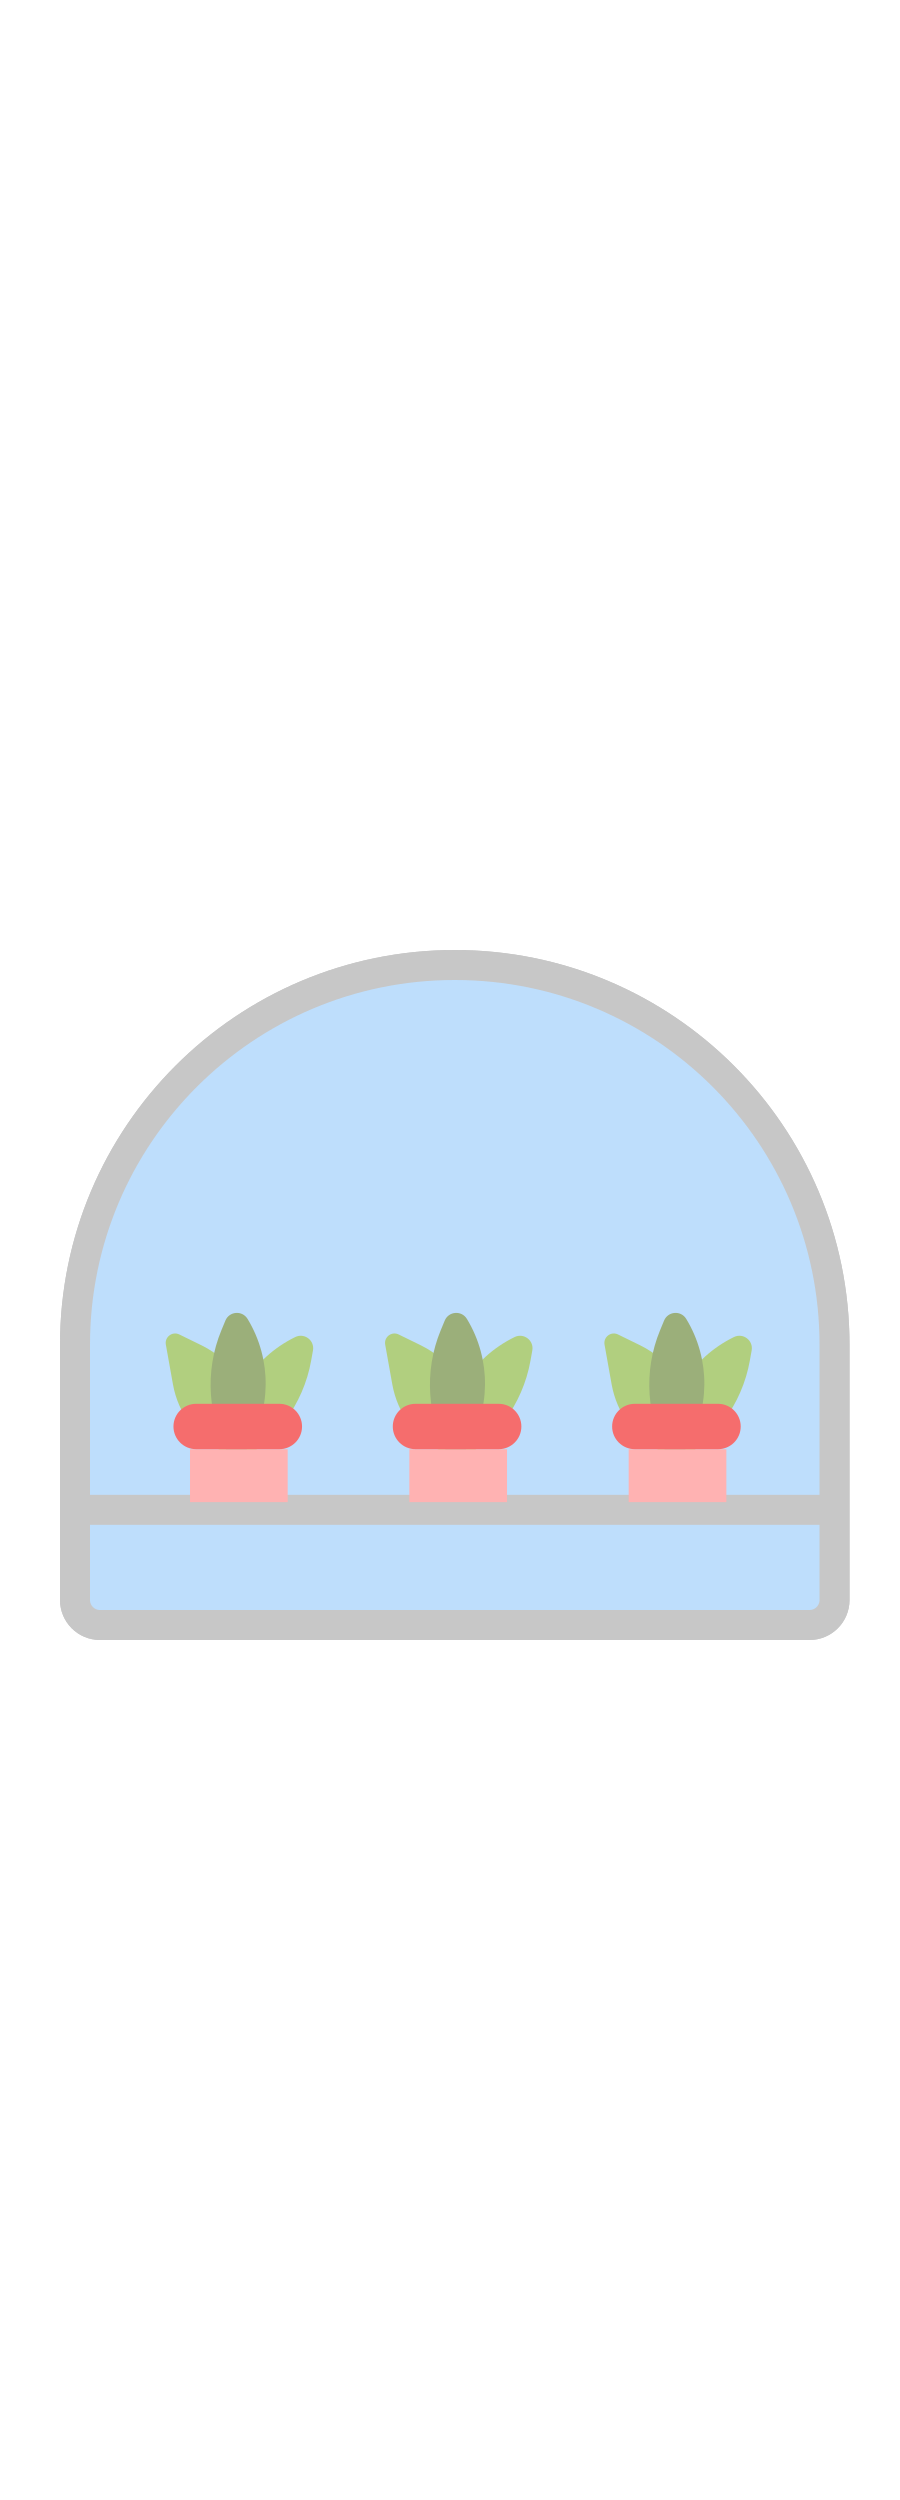
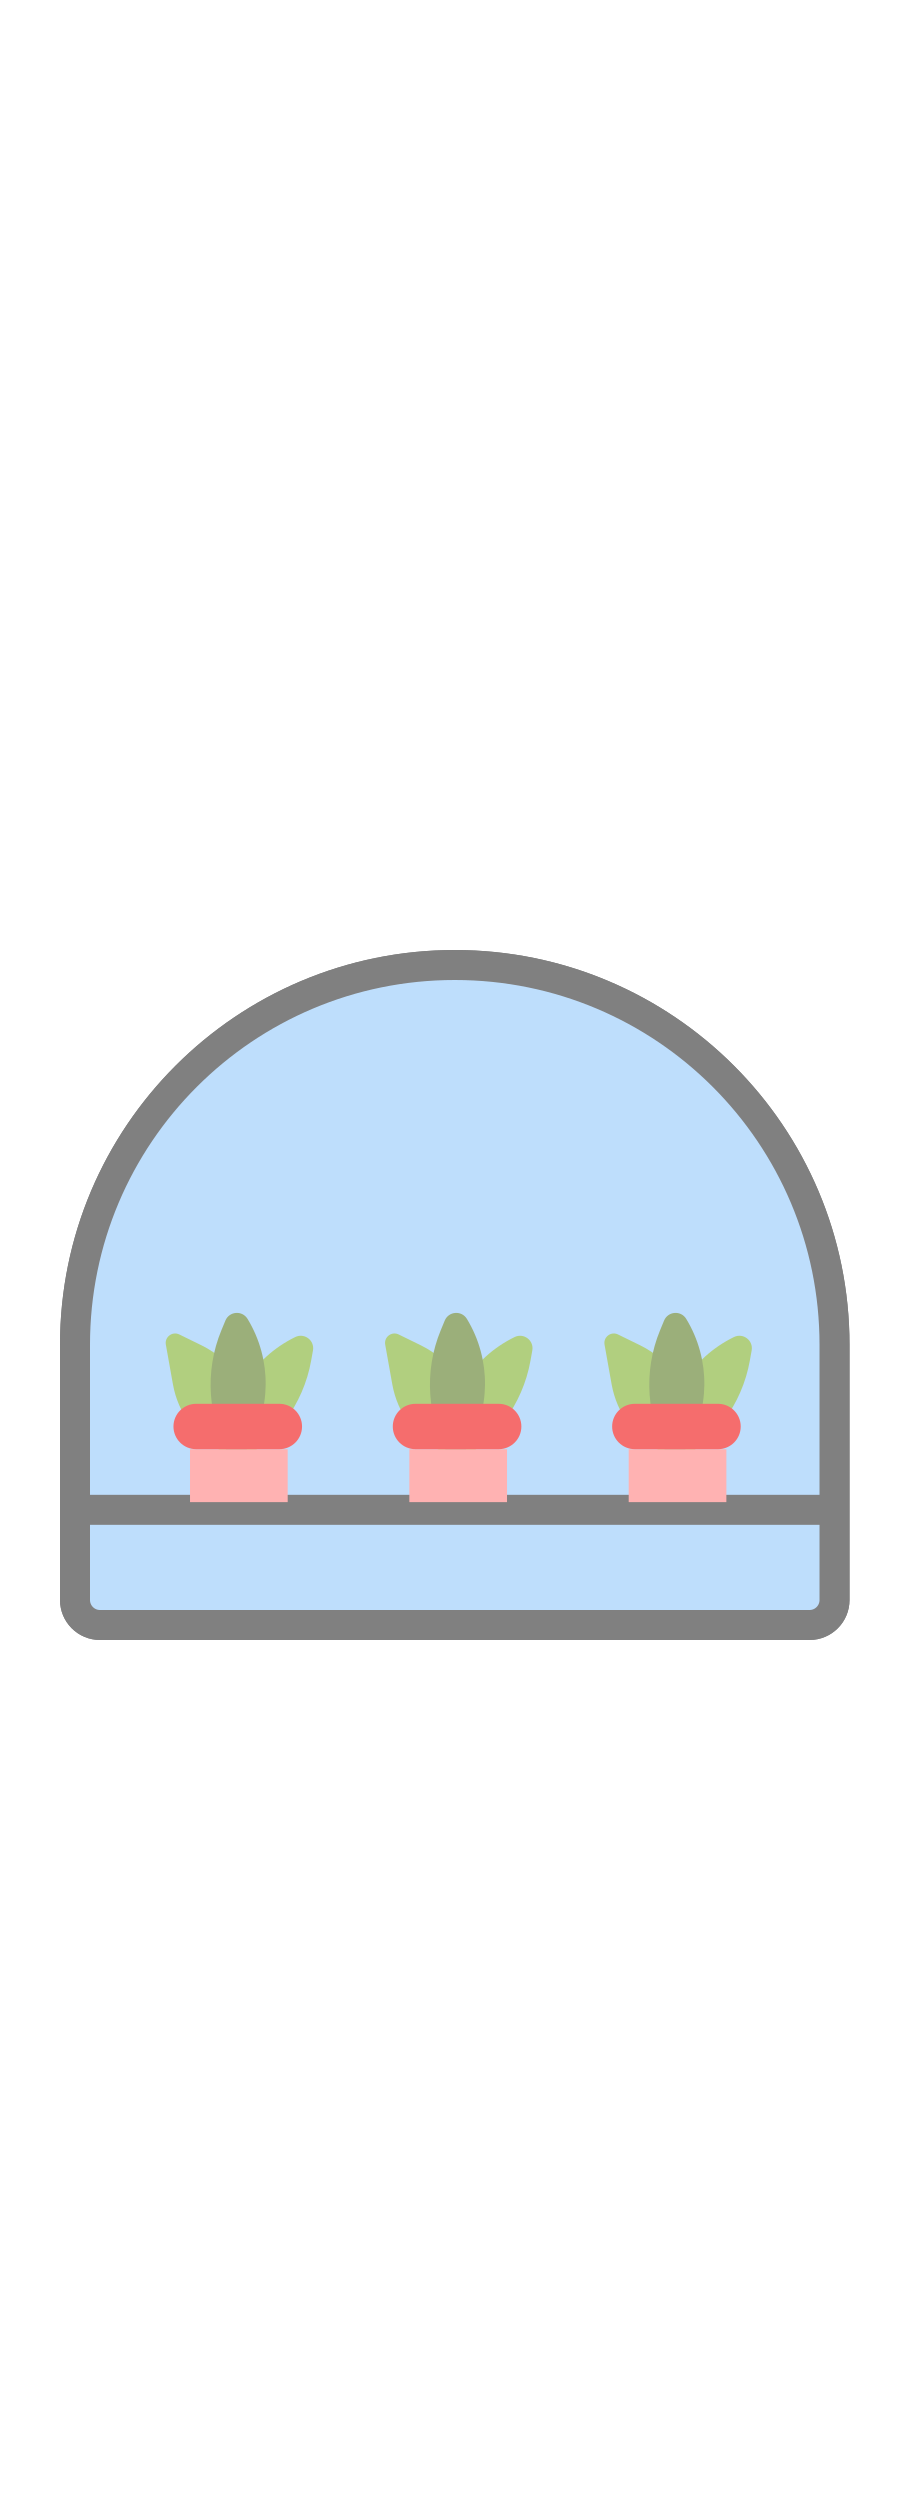
<svg xmlns="http://www.w3.org/2000/svg" width="90" height="250" viewBox="0 0 90 250" fill="none">
-   <path d="M83.452 134.476V160C83.452 161.381 82.333 162.5 80.952 162.5H10C8.619 162.5 7.5 161.381 7.5 160V134.476C7.5 113.502 24.502 96.5 45.476 96.5C66.45 96.5 83.452 113.502 83.452 134.476Z" fill="#BEDEFC" stroke="#C7C7C7" stroke-width="3" />
-   <path d="M83.452 134.476V160C83.452 161.381 82.333 162.5 80.952 162.5H10C8.619 162.5 7.5 161.381 7.5 160V134.476C7.5 113.502 24.502 96.5 45.476 96.5C66.45 96.5 83.452 113.502 83.452 134.476Z" fill="#BEDEFC" stroke="#C7C7C7" stroke-width="3" />
-   <line x1="7.513" y1="150.982" x2="83.147" y2="150.982" stroke="#C7C7C7" stroke-width="3" />
-   <path d="M38.519 134.462C38.383 133.7 39.17 133.106 39.865 133.446L42.075 134.527C45.319 136.113 47.376 139.409 47.376 143.02L47.376 146.034C47.376 146.388 47.001 146.616 46.686 146.454L44.199 145.17C41.583 143.82 39.745 141.328 39.228 138.43L38.519 134.462Z" fill="#B1CF7F" />
-   <path d="M53.231 135.043C53.41 134.04 52.374 133.258 51.459 133.706V133.706C47.187 135.795 44.478 140.134 44.478 144.889L44.478 145.684C44.478 146.197 45.028 146.526 45.485 146.29V146.29C49.446 144.246 52.265 140.455 53.048 136.067L53.231 135.043Z" fill="#B1CF7F" />
-   <path d="M44.474 132.058C44.864 131.117 46.158 131.017 46.687 131.888V131.888C49.159 135.95 49.1 141.065 46.537 145.07L46.108 145.739C45.831 146.172 45.191 146.152 44.934 145.707V145.707C42.7 141.85 42.37 137.137 44.075 133.019L44.474 132.058Z" fill="#9BAF7A" />
+   <path d="M83.452 134.476V160C83.452 161.381 82.333 162.5 80.952 162.5H10C8.619 162.5 7.5 161.381 7.5 160V134.476C7.5 113.502 24.502 96.5 45.476 96.5C66.45 96.5 83.452 113.502 83.452 134.476Z" fill="#BEDEFC" stroke="#808080" stroke-width="3" />
+   <path d="M83.452 134.476V160C83.452 161.381 82.333 162.5 80.952 162.5H10C8.619 162.5 7.5 161.381 7.5 160V134.476C7.5 113.502 24.502 96.5 45.476 96.5C66.45 96.5 83.452 113.502 83.452 134.476Z" fill="#BEDEFC" stroke="#808080" stroke-width="3" />
+   <line x1="7.513" y1="150.982" x2="83.147" y2="150.982" stroke="#808080" stroke-width="3" />
+   <path d="M38.52 134.462C38.384 133.7 39.171 133.106 39.866 133.446L42.075 134.527C45.319 136.113 47.376 139.409 47.376 143.02L47.376 146.034C47.376 146.388 47.001 146.616 46.687 146.454L44.199 145.17C41.583 143.82 39.746 141.328 39.228 138.43L38.52 134.462Z" fill="#B1CF7F" />
+   <path d="M53.231 135.043C53.41 134.04 52.374 133.258 51.459 133.706V133.706C47.187 135.795 44.479 140.134 44.479 144.889L44.479 145.684C44.479 146.197 45.029 146.526 45.485 146.29V146.29C49.446 144.246 52.265 140.455 53.048 136.067L53.231 135.043Z" fill="#B1CF7F" />
+   <path d="M44.474 132.058C44.864 131.117 46.158 131.017 46.688 131.888V131.888C49.159 135.95 49.101 141.065 46.537 145.07L46.109 145.739C45.832 146.172 45.191 146.152 44.934 145.707V145.707C42.7 141.85 42.37 137.137 44.076 133.019L44.474 132.058Z" fill="#9BAF7A" />
  <rect x="40.935" y="144.923" width="9.767" height="5.29" fill="#FFB2B2" />
  <rect x="39.279" y="140.381" width="12.858" height="4.538" rx="2.269" fill="#F56D6D" />
-   <path d="M60.453 134.462C60.318 133.7 61.104 133.106 61.8 133.446L64.009 134.527C67.253 136.113 69.31 139.408 69.31 143.02L69.31 146.033C69.31 146.387 68.935 146.616 68.62 146.453L66.133 145.17C63.517 143.82 61.679 141.328 61.162 138.43L60.453 134.462Z" fill="#B1CF7F" />
+   <path d="M60.454 134.462C60.318 133.7 61.105 133.106 61.8 133.446L64.009 134.527C67.253 136.113 69.31 139.408 69.31 143.02L69.31 146.033C69.31 146.387 68.935 146.616 68.621 146.453L66.133 145.17C63.517 143.82 61.679 141.328 61.162 138.43L60.454 134.462Z" fill="#B1CF7F" />
  <path d="M75.166 135.043C75.345 134.039 74.309 133.258 73.393 133.705V133.705C69.122 135.794 66.413 140.134 66.413 144.889L66.413 145.683C66.413 146.197 66.963 146.526 67.42 146.29V146.29C71.38 144.246 74.2 140.454 74.983 136.067L75.166 135.043Z" fill="#B1CF7F" />
-   <path d="M66.408 132.058C66.798 131.117 68.092 131.017 68.621 131.888V131.888C71.093 135.95 71.034 141.065 68.471 145.07L68.043 145.739C67.766 146.172 67.125 146.152 66.868 145.707V145.707C64.634 141.85 64.304 137.137 66.01 133.019L66.408 132.058Z" fill="#9BAF7A" />
-   <rect x="62.869" y="144.923" width="9.767" height="5.29" fill="#FFB2B2" />
-   <rect x="61.213" y="140.381" width="12.858" height="4.538" rx="2.269" fill="#F56D6D" />
-   <path d="M16.585 134.462C16.449 133.7 17.236 133.106 17.931 133.446L20.141 134.527C23.385 136.113 25.442 139.408 25.442 143.02L25.442 146.033C25.442 146.387 25.067 146.616 24.752 146.453L22.265 145.17C19.649 143.82 17.811 141.328 17.294 138.43L16.585 134.462Z" fill="#B1CF7F" />
+   <path d="M66.408 132.058C66.798 131.117 68.092 131.017 68.622 131.888V131.888C71.093 135.95 71.035 141.065 68.471 145.07L68.043 145.739C67.766 146.172 67.126 146.152 66.868 145.707V145.707C64.635 141.85 64.304 137.137 66.01 133.019L66.408 132.058Z" fill="#9BAF7A" />
+   <rect x="62.87" y="144.923" width="9.767" height="5.29" fill="#FFB2B2" />
+   <rect x="61.214" y="140.381" width="12.858" height="4.538" rx="2.269" fill="#F56D6D" />
+   <path d="M16.585 134.462C16.449 133.7 17.236 133.106 17.931 133.446L20.14 134.527C23.384 136.113 25.441 139.408 25.441 143.02L25.442 146.033C25.442 146.387 25.067 146.616 24.752 146.453L22.265 145.17C19.649 143.82 17.811 141.328 17.293 138.43L16.585 134.462Z" fill="#B1CF7F" />
  <path d="M31.297 135.043C31.476 134.039 30.44 133.258 29.524 133.705V133.705C25.253 135.794 22.544 140.134 22.544 144.889L22.544 145.683C22.544 146.197 23.094 146.526 23.551 146.29V146.29C27.511 144.246 30.331 140.454 31.114 136.067L31.297 135.043Z" fill="#B1CF7F" />
  <path d="M22.54 132.058C22.93 131.117 24.224 131.017 24.754 131.888V131.888C27.225 135.95 27.167 141.065 24.603 145.07L24.175 145.739C23.898 146.172 23.258 146.152 23 145.707V145.707C20.766 141.85 20.436 137.137 22.142 133.019L22.54 132.058Z" fill="#9BAF7A" />
  <rect x="19.002" y="144.923" width="9.767" height="5.29" fill="#FFB2B2" />
  <rect x="17.346" y="140.381" width="12.858" height="4.538" rx="2.269" fill="#F56D6D" />
</svg>
